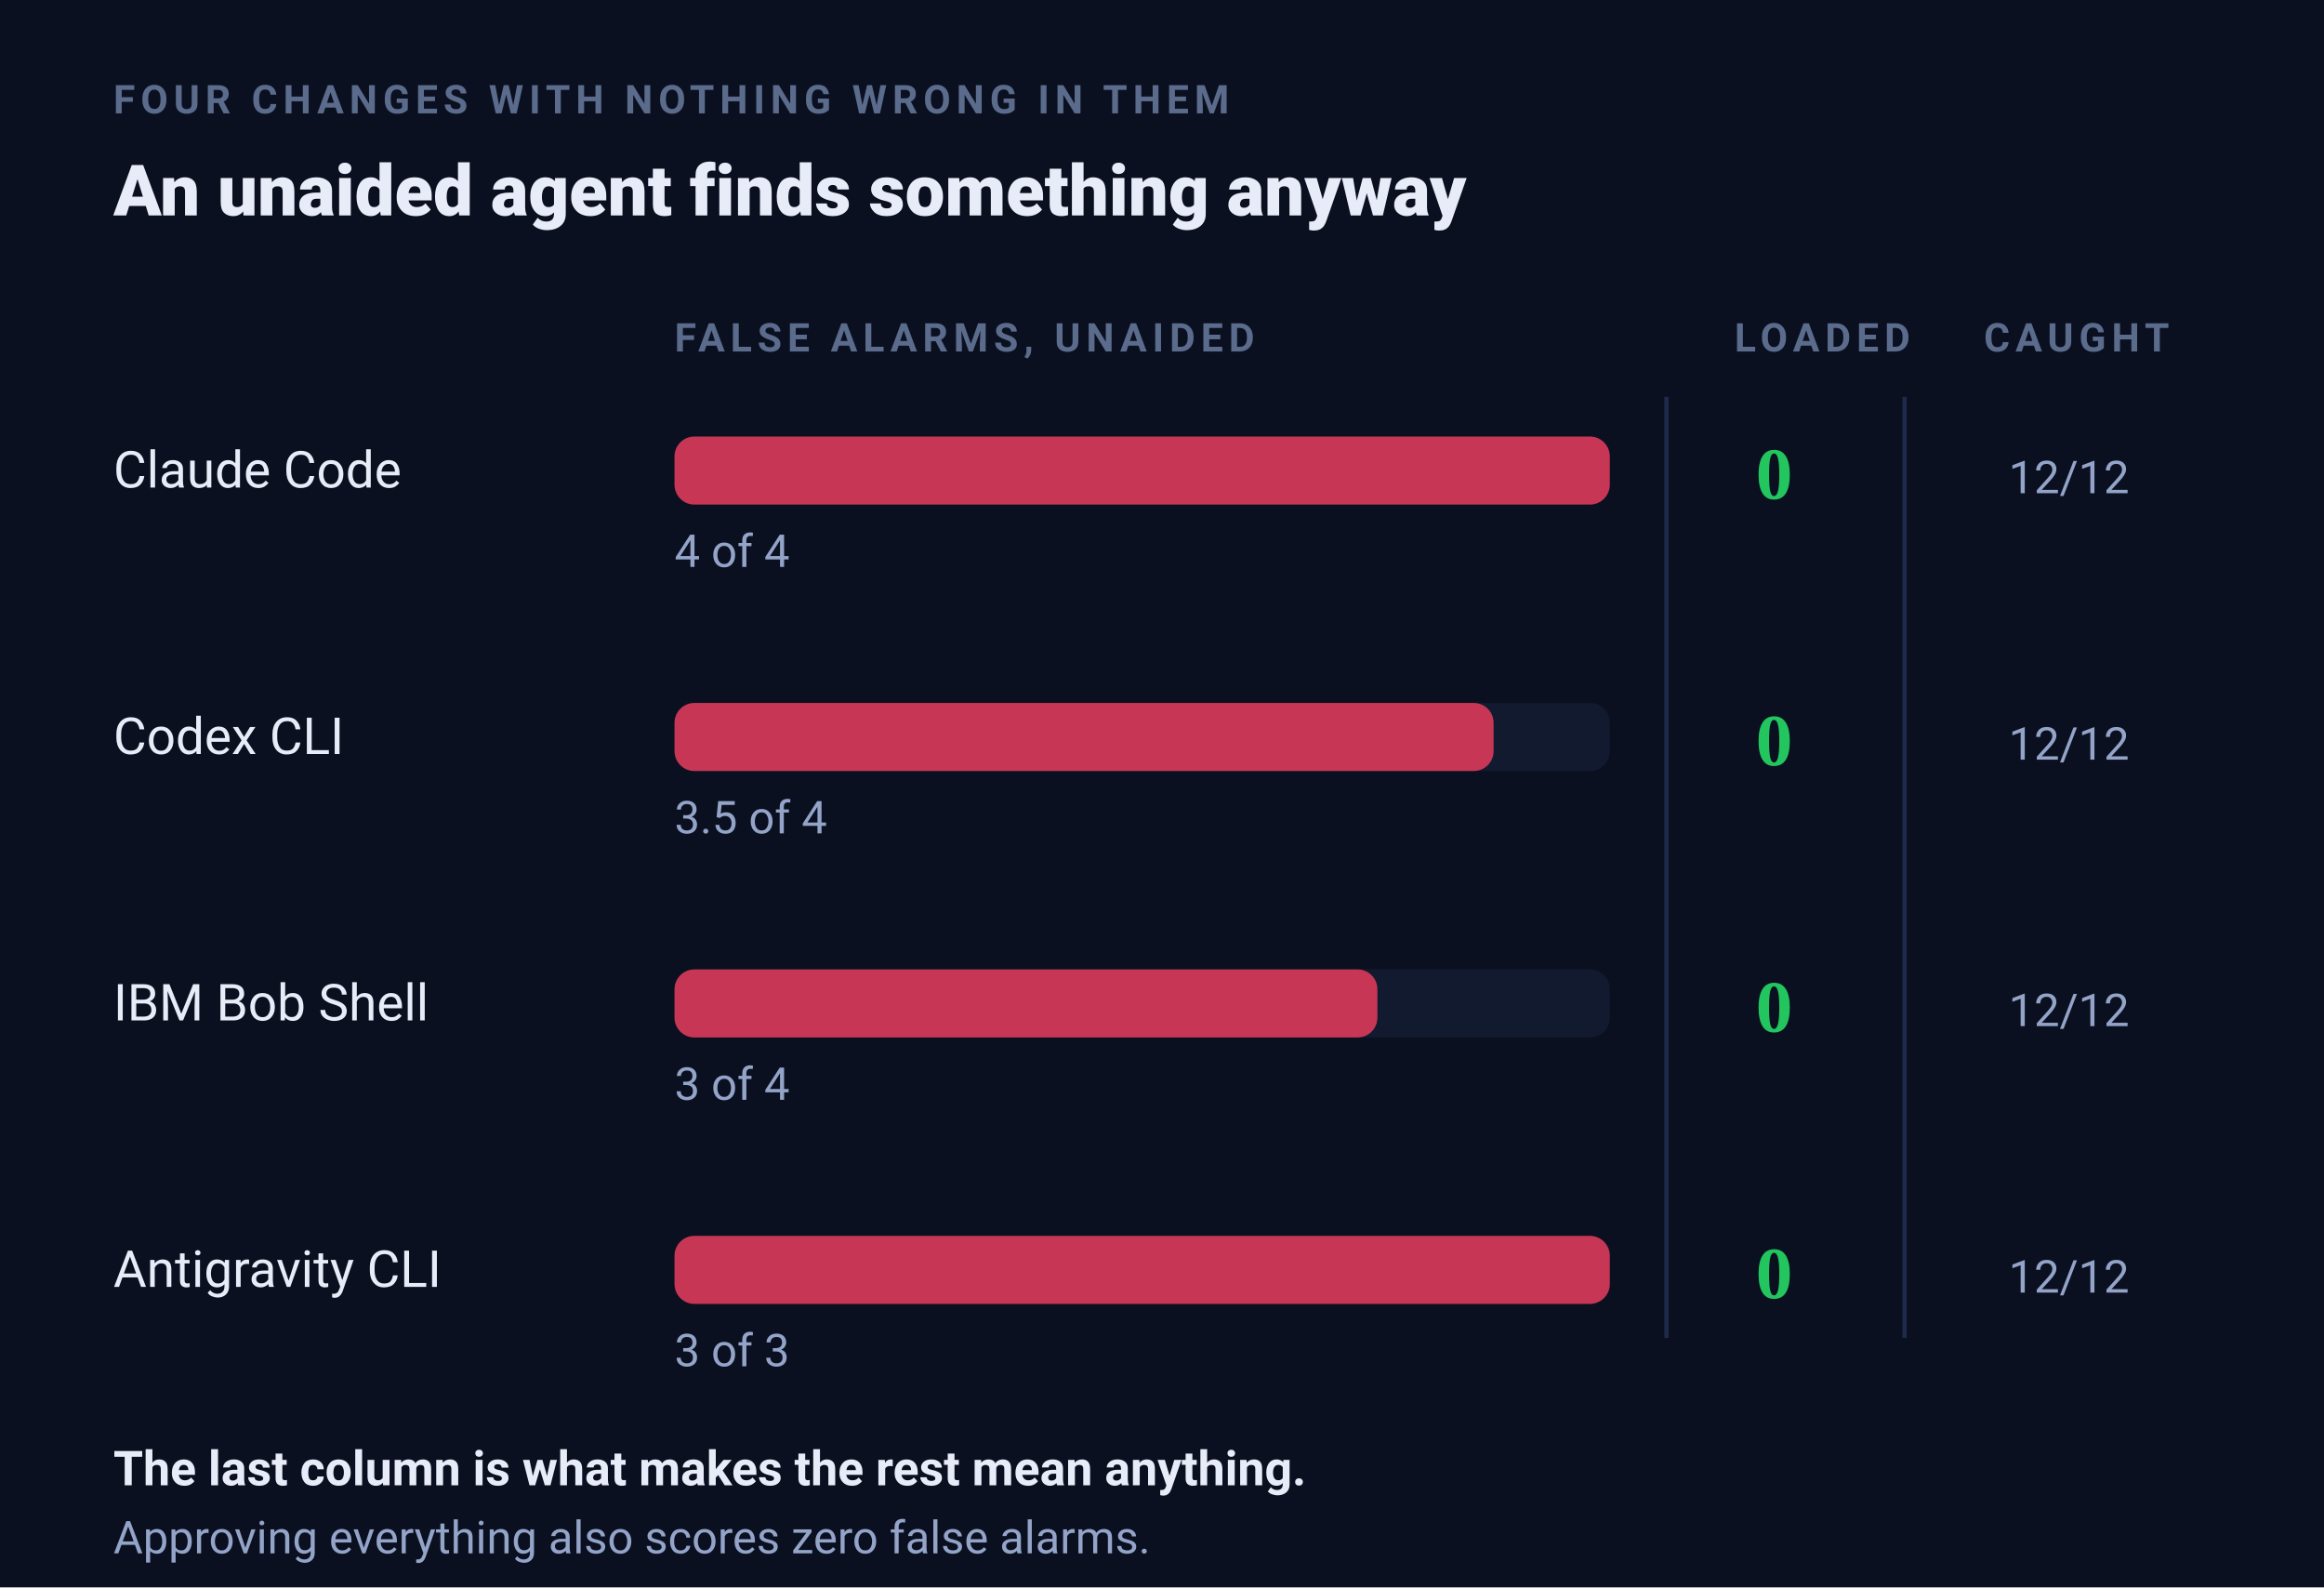
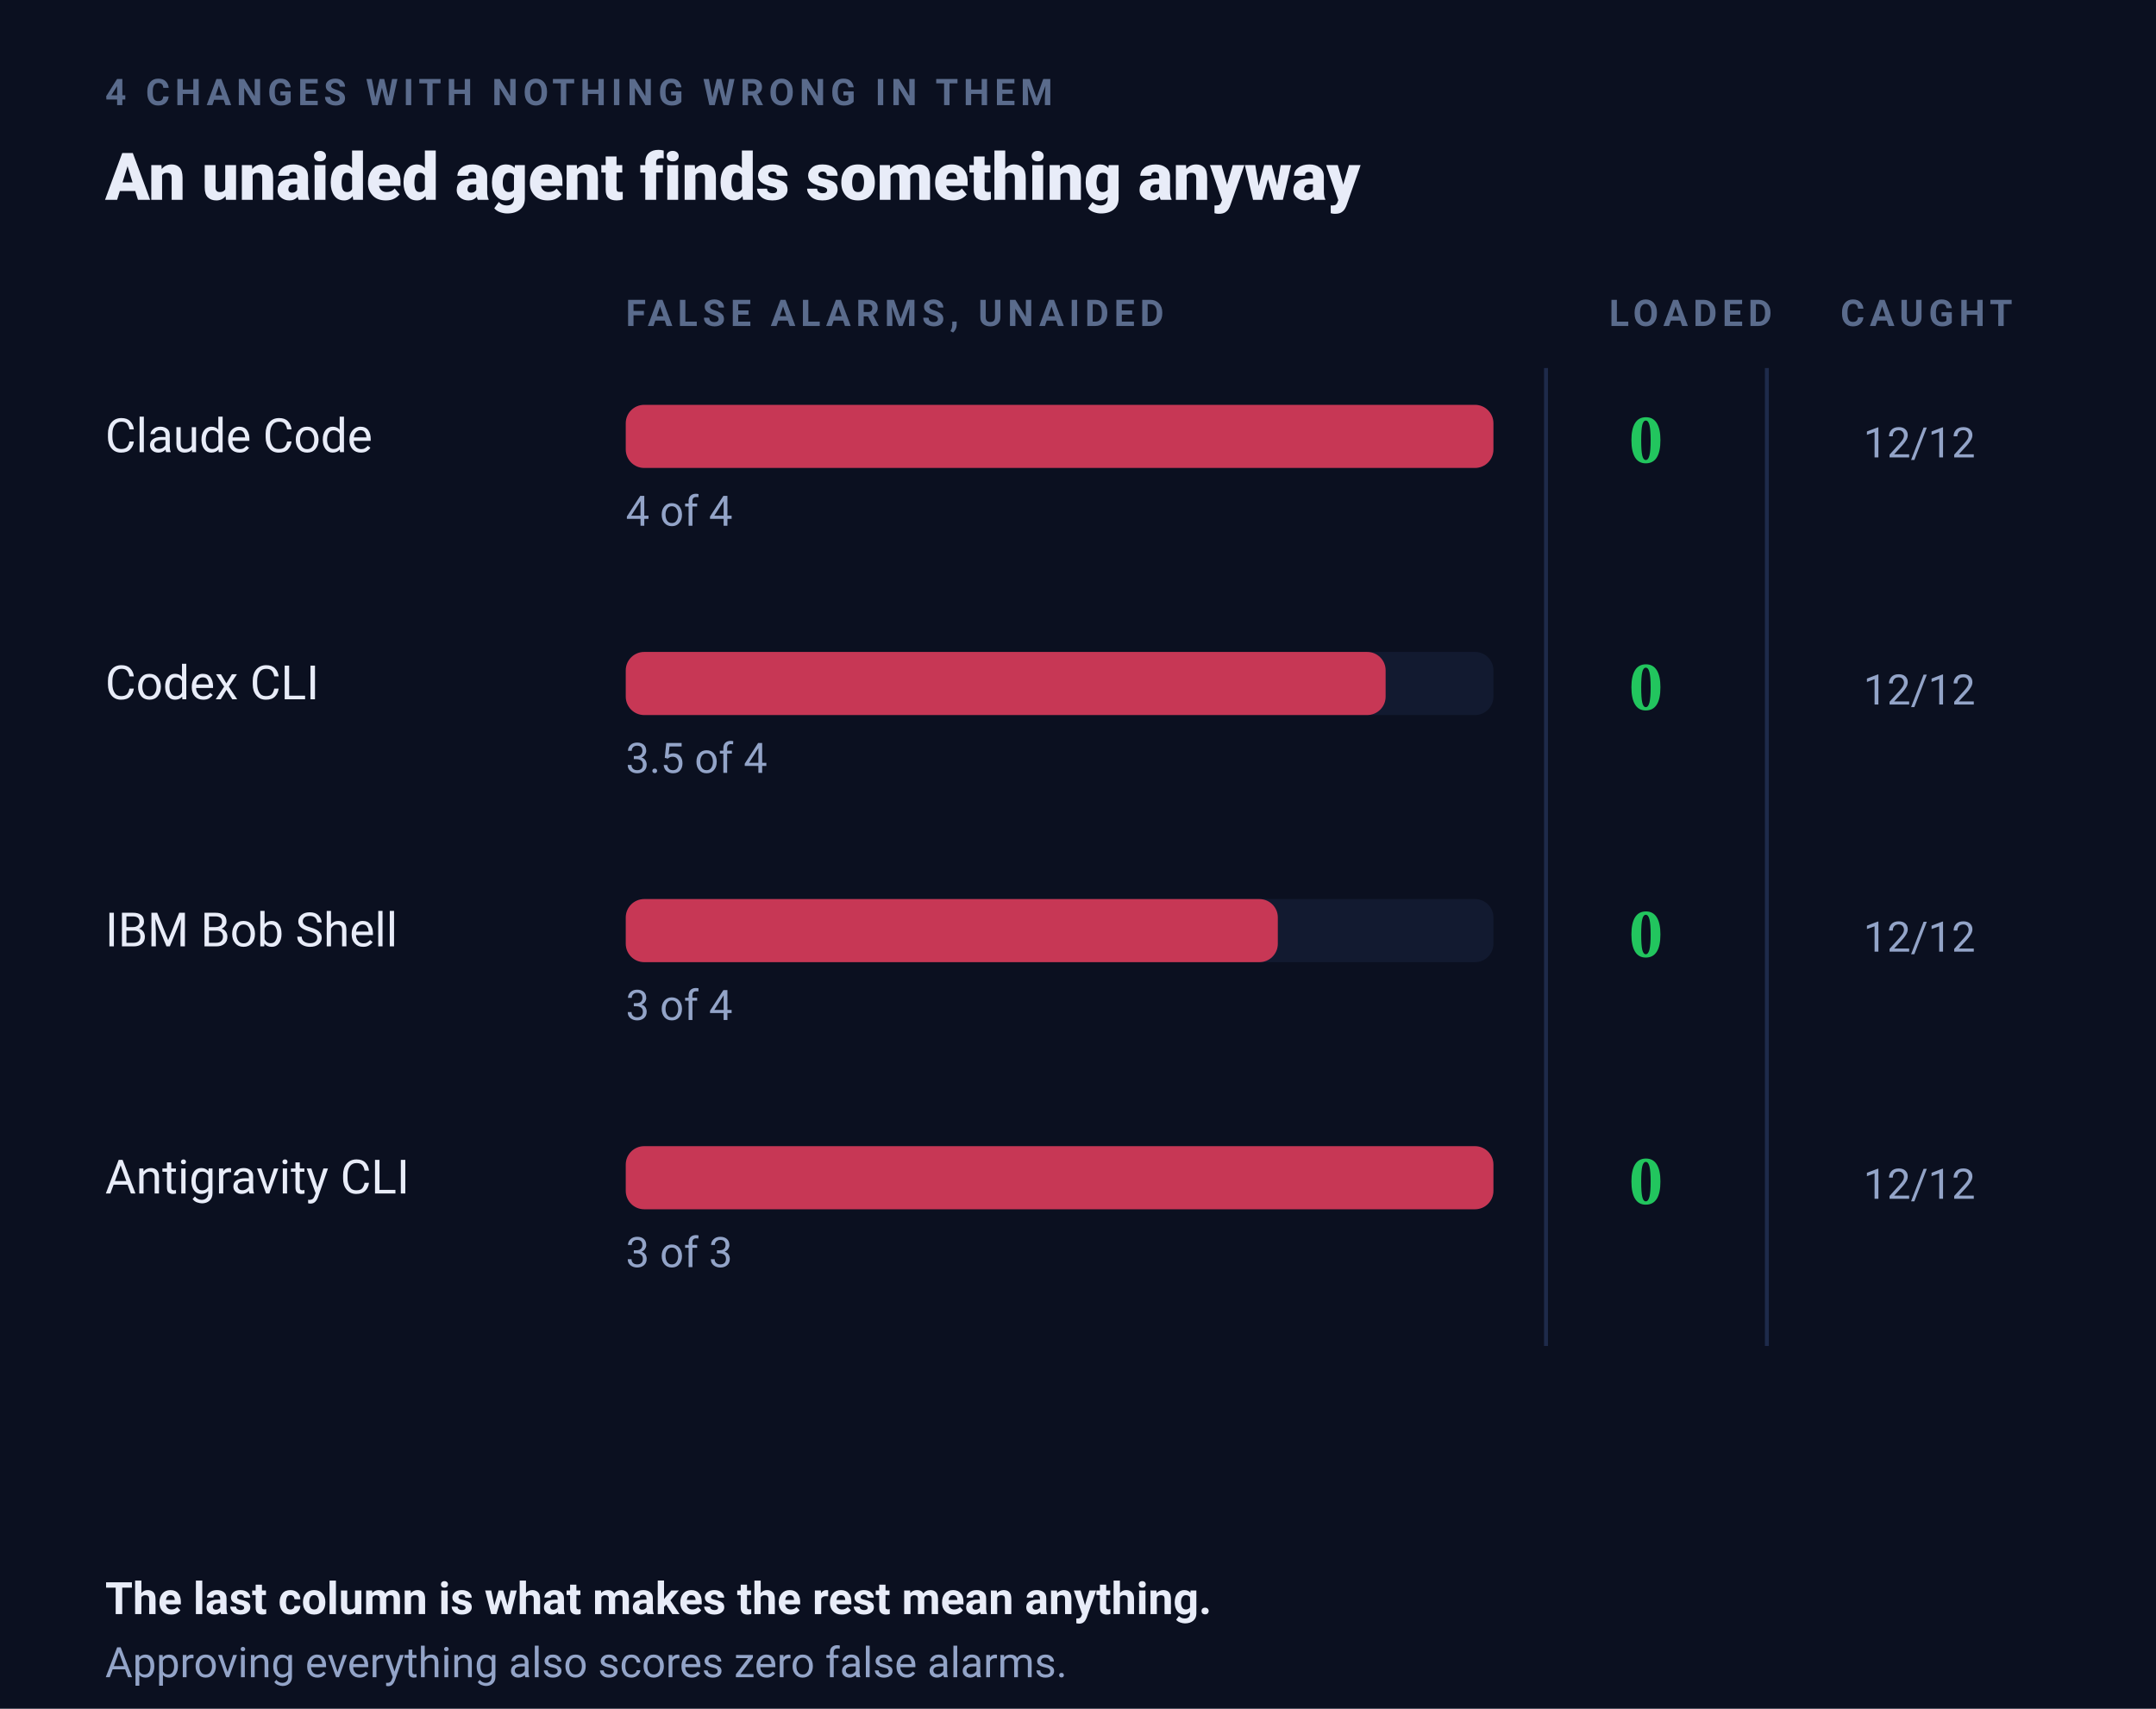
- <svg xmlns="http://www.w3.org/2000/svg" viewBox="0 0 820 560" role="img" aria-label="On four changes with nothing wrong in them, Claude Code raises four false alarms out of four unaided, Codex three and a half, IBM Bob three, and Antigravity three of three. With the persona loaded every one of them raises none, while still catching twelve of twelve planted defects.">
+ <svg xmlns="http://www.w3.org/2000/svg" viewBox="0 0 820 650" role="img" aria-label="On 4 changes with nothing wrong in them, 4 agents raise false alarms unaided and none with the persona loaded, while still catching the seeded defects.">
  <style>
    .sans{font-family:system-ui,-apple-system,Segoe UI,Roboto,sans-serif}
    .cap{font-size:14px;font-weight:700;letter-spacing:.14em;fill:#5a6b8c}
    .h{font-size:25px;font-weight:800;fill:#e8ecf8}
    .ag{font-size:18px;fill:#e8ecf8}
    .sm{font-size:16px;fill:#93a4c8}
    .zero{font-size:26px;font-weight:800;fill:#22c55e}
    @keyframes grow{0%,14%{transform:scaleX(0)}34%,100%{transform:scaleX(1)}}
    @keyframes clear{0%,40%{opacity:0;transform:scale(.8)}50%{opacity:1;transform:scale(1.14)}58%,100%{opacity:1;transform:scale(1)}}
    @keyframes hold{0%,56%{opacity:0}68%,100%{opacity:1}}
    .b{animation:grow 8s ease-out infinite;transform-origin:left center}
    .z{animation:clear 8s ease-out infinite}
    .k{animation:hold 8s ease-out infinite}
-     @media (prefers-reduced-motion:reduce){
-       .b,.z,.k{animation:none;opacity:1;transform:none}
-     }
+     @media (prefers-reduced-motion:reduce){ .b,.z,.k{animation:none;opacity:1;transform:none} }
  </style>
-   <rect width="820" height="560" fill="#0b1020" />
-   <text class="sans cap" x="40" y="40">FOUR CHANGES WITH NOTHING WRONG IN THEM</text>
+   <rect width="820" height="650" fill="#0b1020" />
+   <text class="sans cap" x="40" y="40">4 CHANGES WITH NOTHING WRONG IN THEM</text>
  <text class="sans h" x="40" y="76">An unaided agent finds something anyway</text>
  <text class="sans cap" x="238" y="124">FALSE ALARMS, UNAIDED</text>
  <text class="sans cap" x="612" y="124">LOADED</text>
  <text class="sans cap" x="700" y="124">CAUGHT</text>
  <g>
    <text class="sans ag" x="40" y="172">Claude Code</text>
    <rect x="238" y="154" width="330" height="24" rx="7" fill="#121a30" />
    <rect class="b" x="238" y="154" width="330" height="24" rx="7" fill="#f43f5e" fill-opacity=".8" />
    <text class="sans sm" x="238" y="200">4 of 4</text>
    <g class="z">
      <text class="zero" x="626" y="176" text-anchor="middle">0</text>
    </g>
    <g class="k">
      <text class="sans sm" x="730" y="174" text-anchor="middle">12/12</text>
    </g>
    <text class="sans ag" x="40" y="266">Codex CLI</text>
    <rect x="238" y="248" width="330" height="24" rx="7" fill="#121a30" />
    <rect class="b" x="238" y="248" width="289" height="24" rx="7" fill="#f43f5e" fill-opacity=".8" />
    <text class="sans sm" x="238" y="294">3.5 of 4</text>
    <g class="z">
      <text class="zero" x="626" y="270" text-anchor="middle">0</text>
    </g>
    <g class="k">
      <text class="sans sm" x="730" y="268" text-anchor="middle">12/12</text>
    </g>
    <text class="sans ag" x="40" y="360">IBM Bob Shell</text>
    <rect x="238" y="342" width="330" height="24" rx="7" fill="#121a30" />
    <rect class="b" x="238" y="342" width="248" height="24" rx="7" fill="#f43f5e" fill-opacity=".8" />
    <text class="sans sm" x="238" y="388">3 of 4</text>
    <g class="z">
      <text class="zero" x="626" y="364" text-anchor="middle">0</text>
    </g>
    <g class="k">
      <text class="sans sm" x="730" y="362" text-anchor="middle">12/12</text>
    </g>
    <text class="sans ag" x="40" y="454">Antigravity CLI</text>
    <rect x="238" y="436" width="330" height="24" rx="7" fill="#121a30" />
    <rect class="b" x="238" y="436" width="330" height="24" rx="7" fill="#f43f5e" fill-opacity=".8" />
    <text class="sans sm" x="238" y="482">3 of 3</text>
    <g class="z">
      <text class="zero" x="626" y="458" text-anchor="middle">0</text>
    </g>
    <g class="k">
      <text class="sans sm" x="730" y="456" text-anchor="middle">12/12</text>
    </g>
  </g>
-   <line x1="588" y1="140" x2="588" y2="472" stroke="#1e2a4a" stroke-width="1.5" />
-   <line x1="672" y1="140" x2="672" y2="472" stroke="#1e2a4a" stroke-width="1.5" />
-   <text class="sans" x="40" y="524" font-size="17" font-weight="700" fill="#e8ecf8">The last column is what makes the rest mean anything.</text>
-   <text class="sans sm" x="40" y="548" fill="#5a6b8c">Approving everything also scores zero false alarms.</text>
+   <line x1="588" y1="140" x2="588" y2="512" stroke="#1e2a4a" stroke-width="1.5" />
+   <line x1="672" y1="140" x2="672" y2="512" stroke="#1e2a4a" stroke-width="1.5" />
+   <text class="sans" x="40" y="614" font-size="17" font-weight="700" fill="#e8ecf8">The last column is what makes the rest mean anything.</text>
+   <text class="sans sm" x="40" y="638" fill="#5a6b8c">Approving everything also scores zero false alarms.</text>
</svg>
